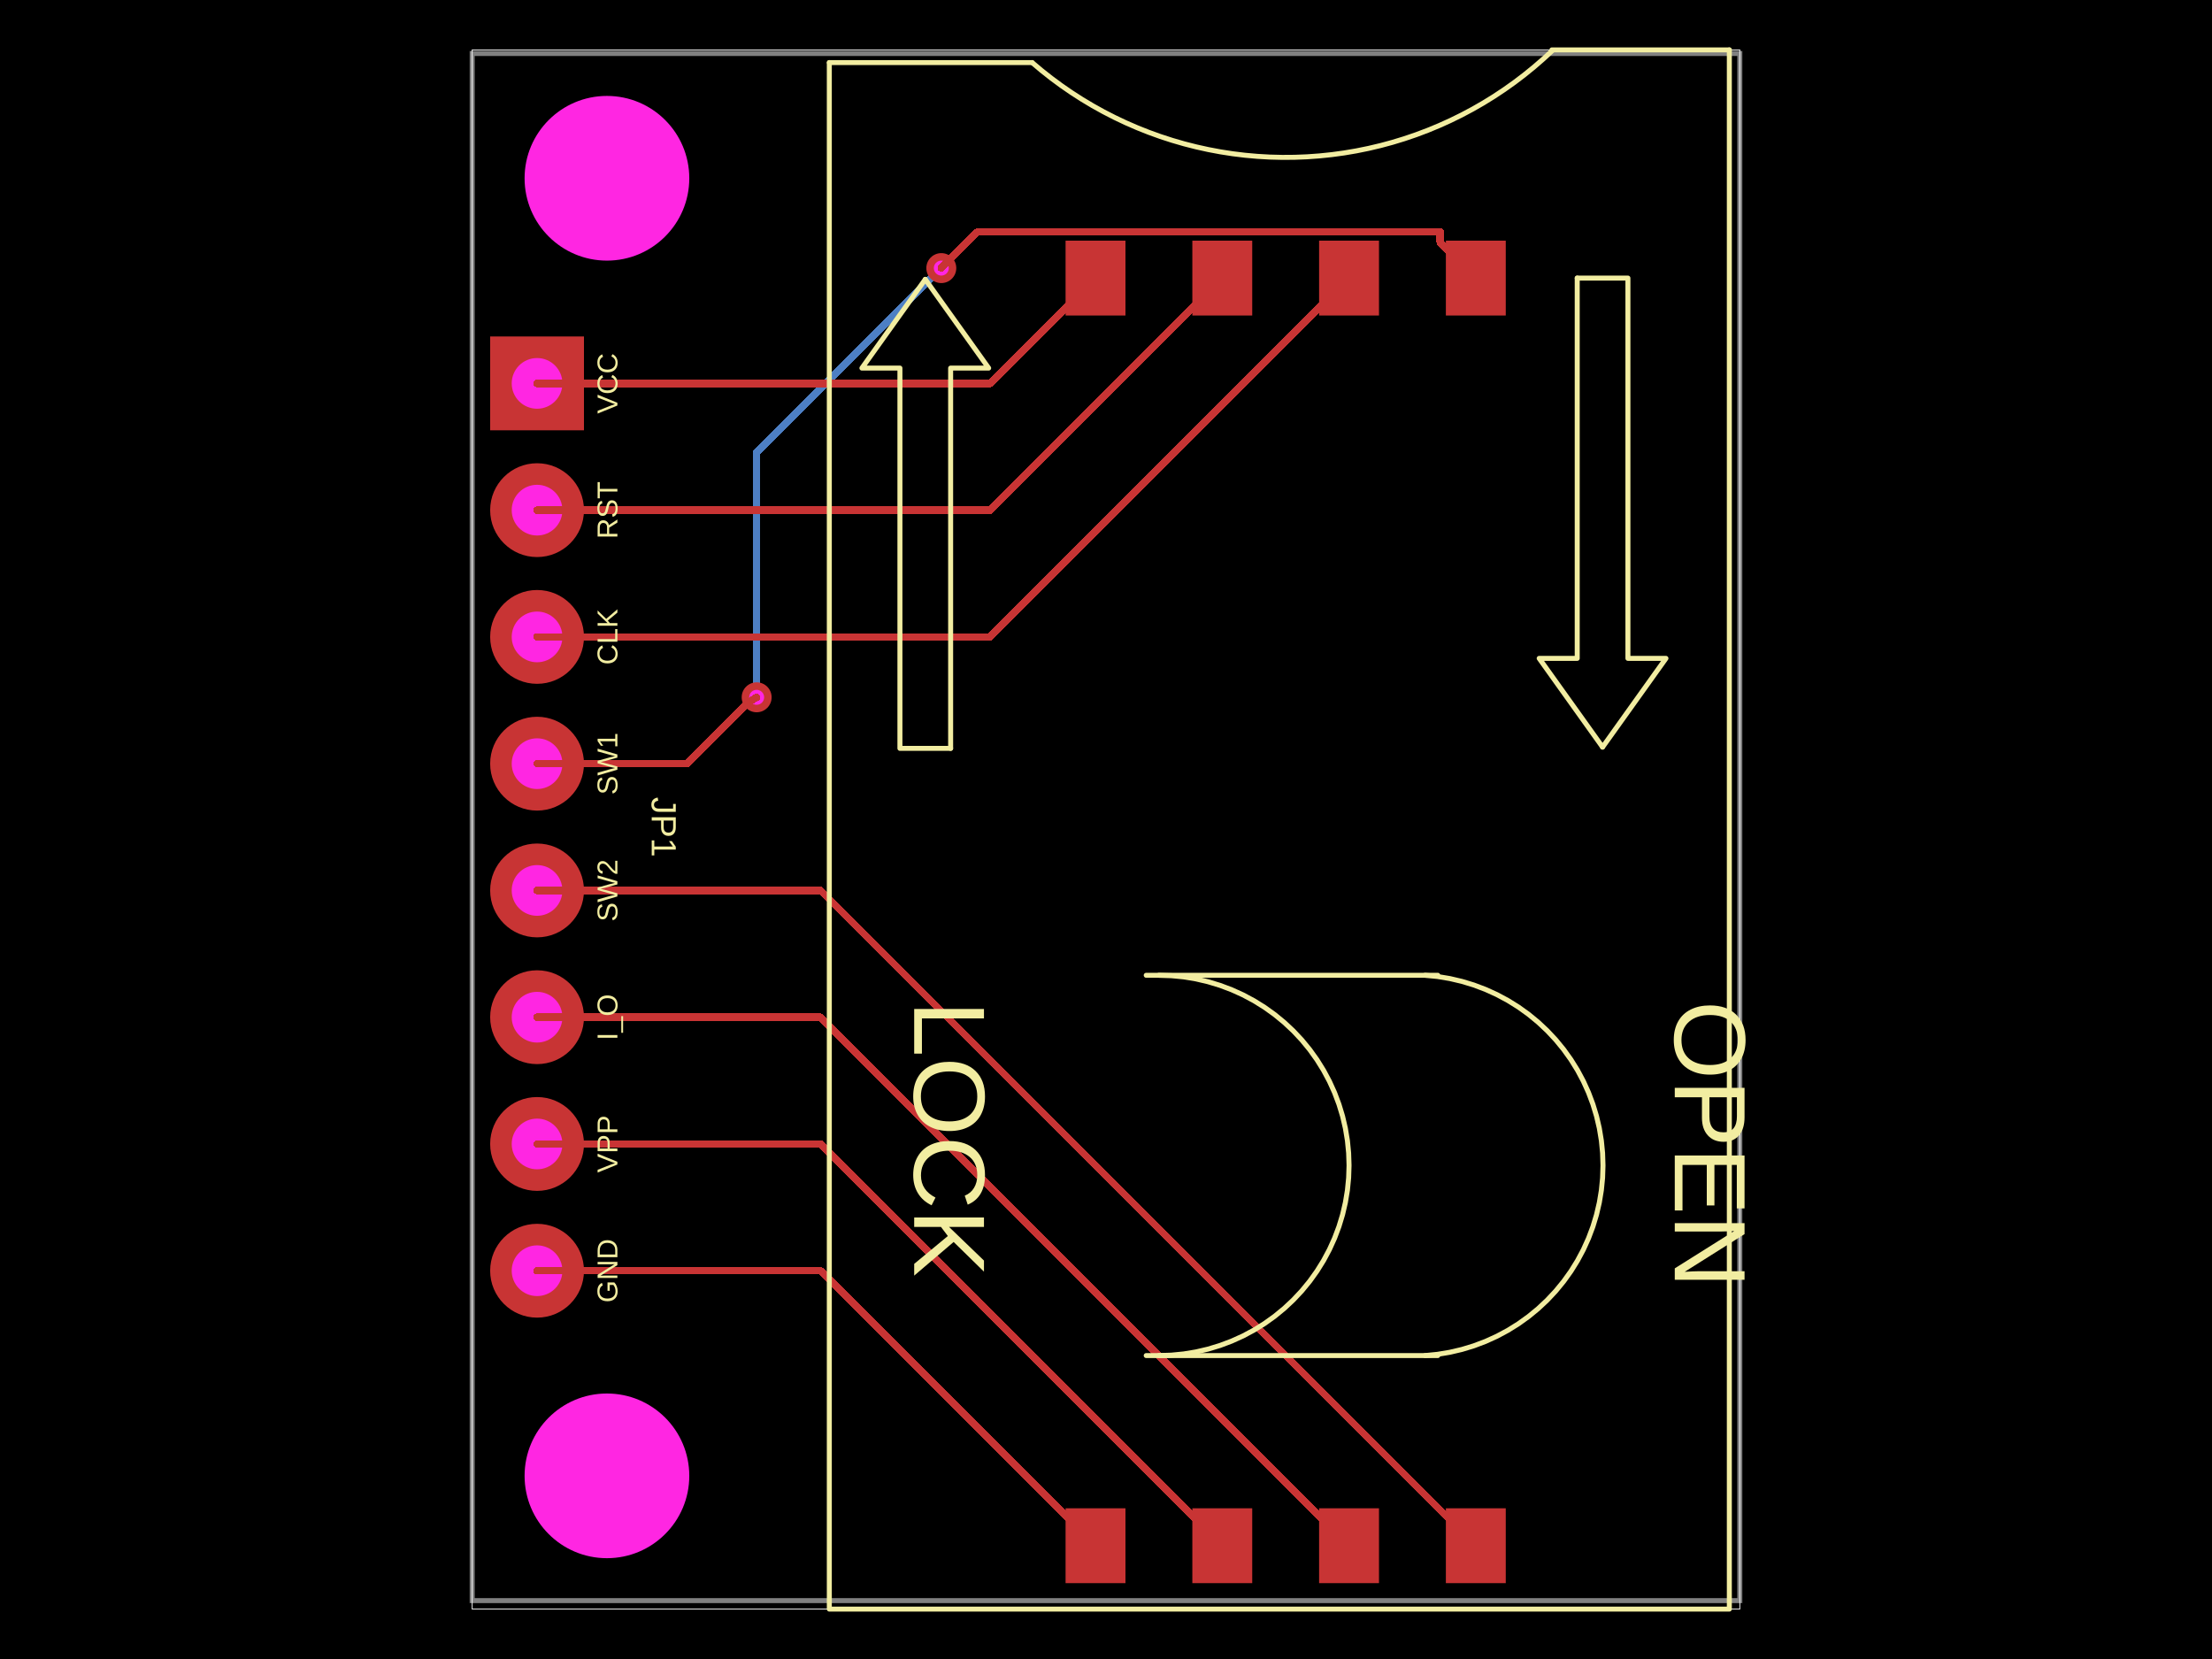
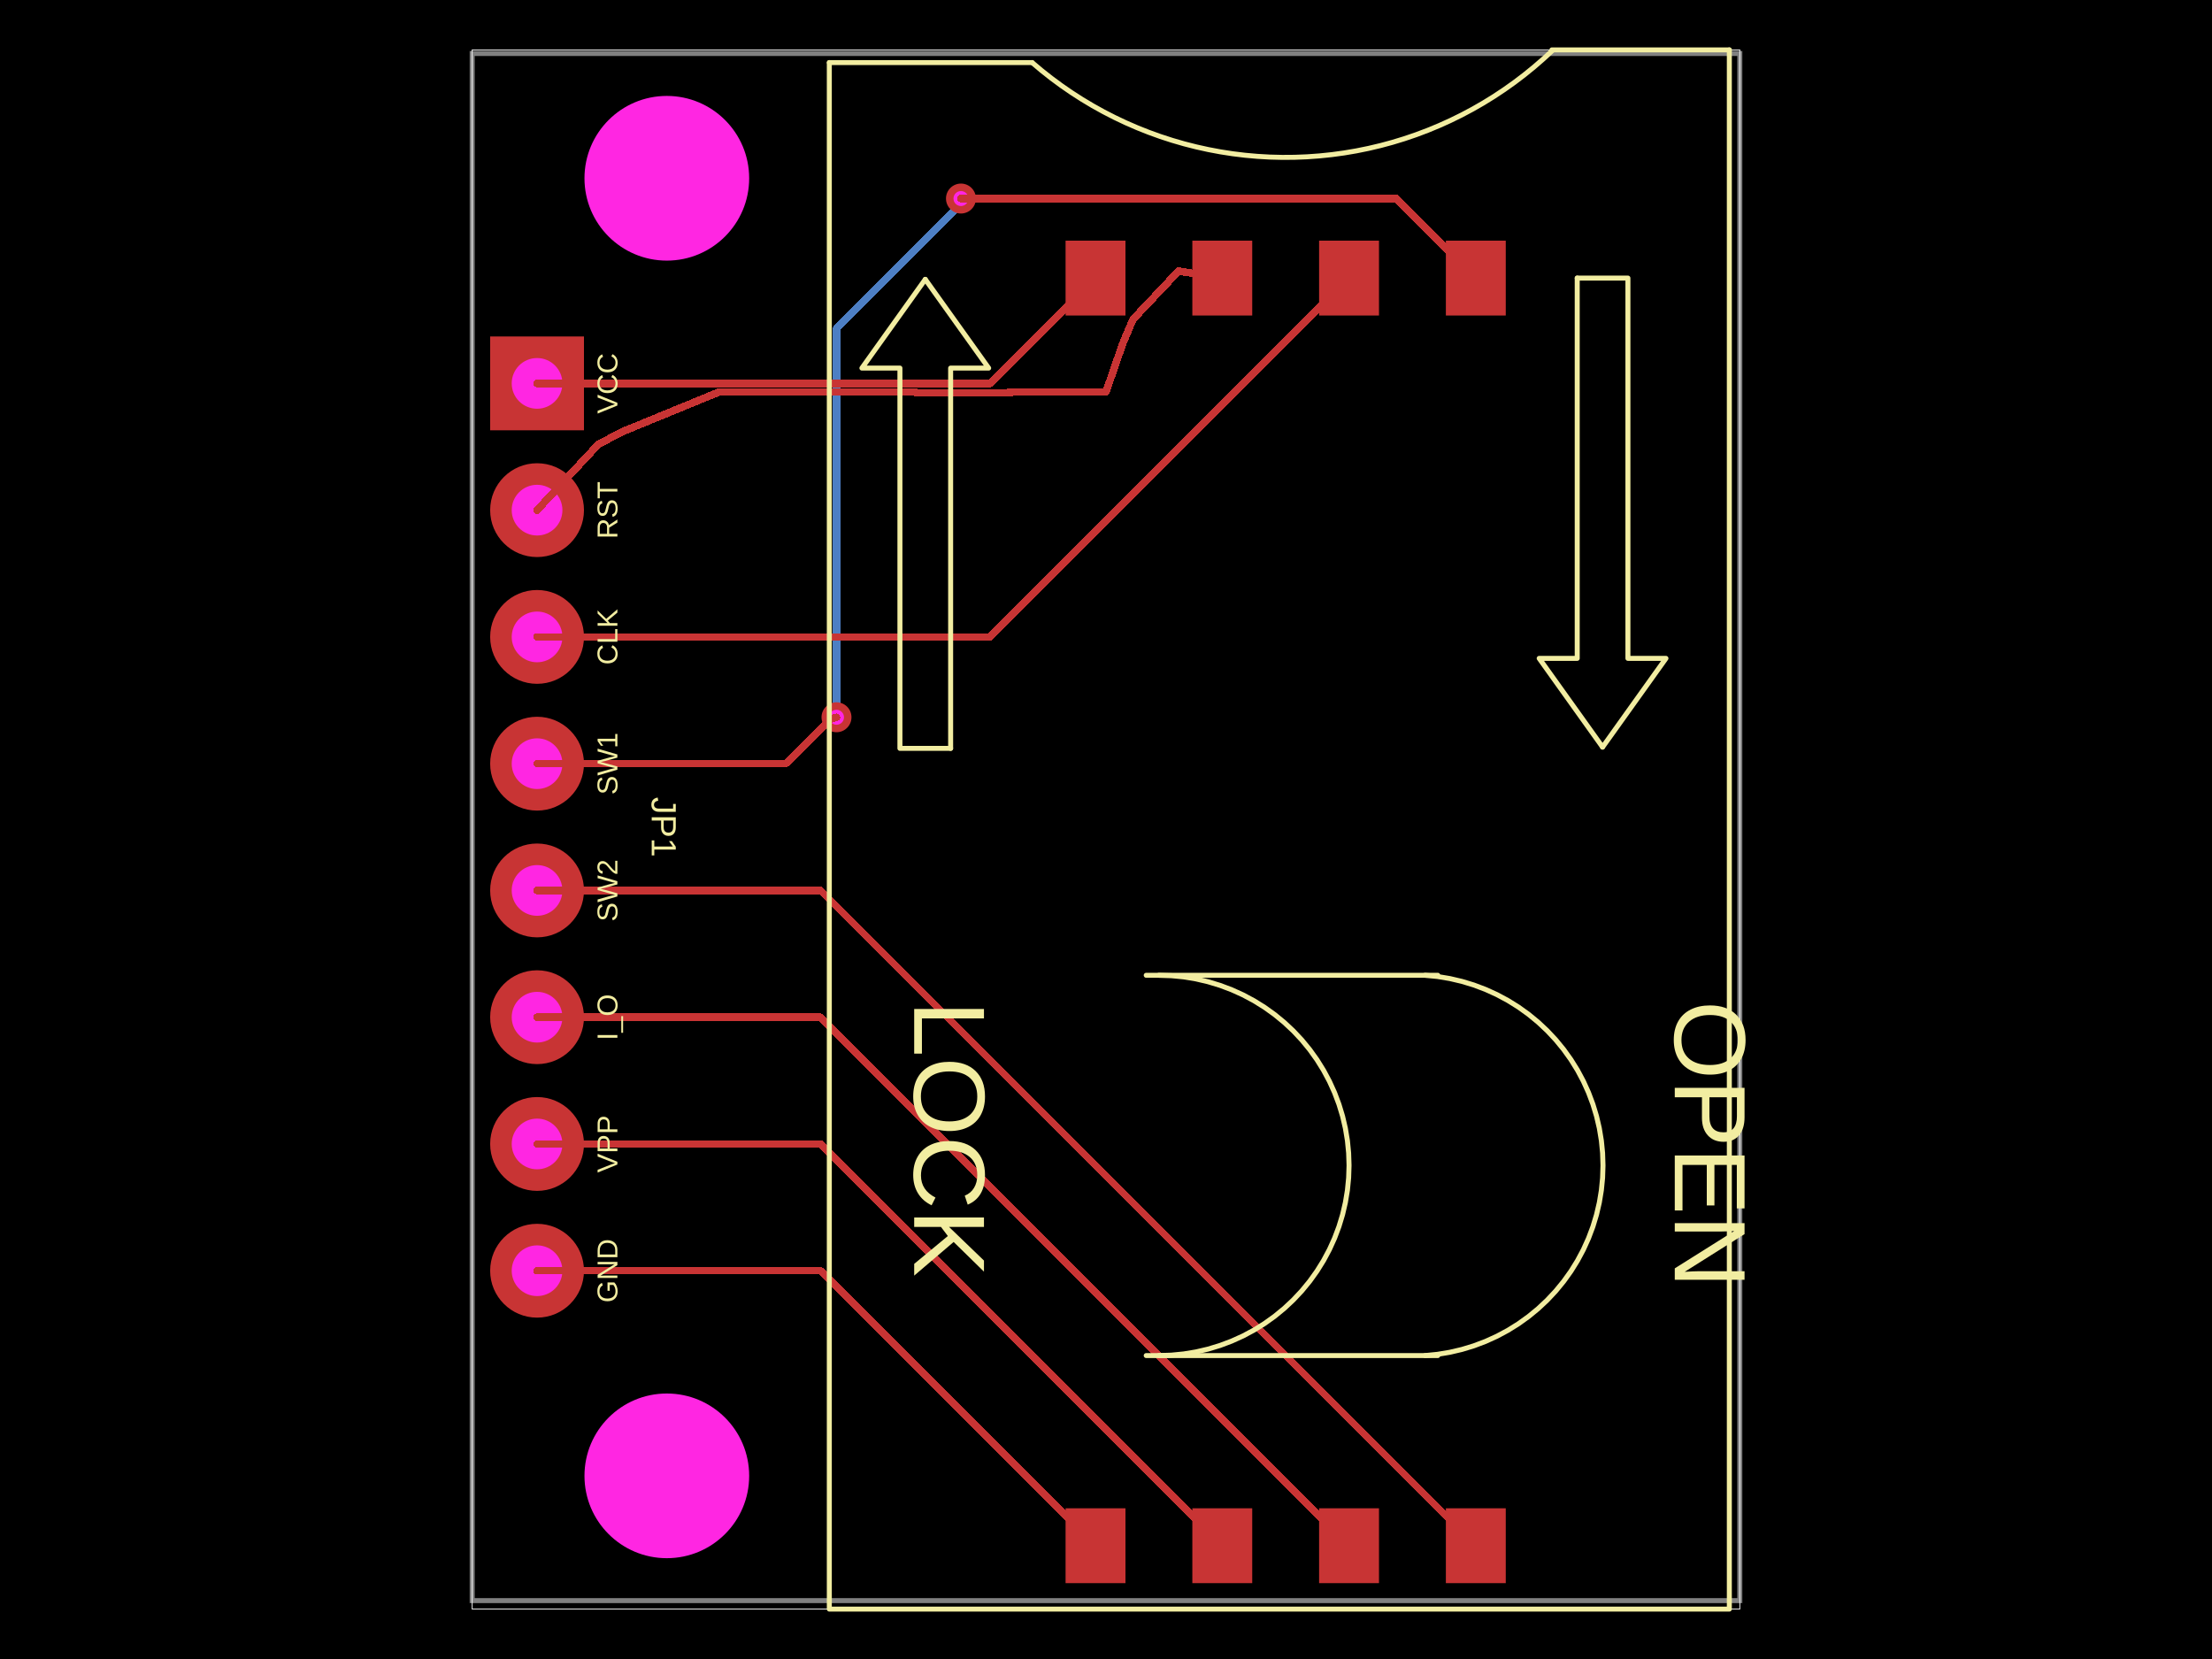
<svg xmlns="http://www.w3.org/2000/svg" width="800" height="600" data-software-used-string="@tscircuit/core@0.0.783">
  <style />
  <rect class="boundary" x="0" y="0" fill="#000" width="800" height="600" data-type="pcb_background" data-pcb-layer="global" />
  <rect class="pcb-boundary" fill="none" stroke="#fff" stroke-width="0.3" x="170.772" y="18.049" width="458.455" height="563.901" data-type="pcb_boundary" data-pcb-layer="global" />
-   <path class="pcb-trace" stroke="rgb(77, 127, 196)" fill="none" d="M 273.654 252.188 L 273.654 252.188" stroke-width="2.707" stroke-linecap="round" stroke-linejoin="round" shape-rendering="crispEdges" data-type="pcb_trace" data-pcb-layer="bottom" />
-   <path class="pcb-trace" stroke="rgb(77, 127, 196)" fill="none" d="M 273.654 252.188 L 273.654 163.69" stroke-width="2.707" stroke-linecap="round" stroke-linejoin="round" shape-rendering="crispEdges" data-type="pcb_trace" data-pcb-layer="bottom" />
-   <path class="pcb-trace" stroke="rgb(77, 127, 196)" fill="none" d="M 273.654 163.69 L 340.381 96.962" stroke-width="2.707" stroke-linecap="round" stroke-linejoin="round" shape-rendering="crispEdges" data-type="pcb_trace" data-pcb-layer="bottom" />
-   <path class="pcb-trace" stroke="rgb(77, 127, 196)" fill="none" d="M 340.381 96.962 L 340.437 96.962" stroke-width="2.707" stroke-linecap="round" stroke-linejoin="round" shape-rendering="crispEdges" data-type="pcb_trace" data-pcb-layer="bottom" />
-   <path class="pcb-trace" stroke="rgb(77, 127, 196)" fill="none" d="M 340.437 96.962 L 340.437 96.962" stroke-width="2.707" stroke-linecap="round" stroke-linejoin="round" shape-rendering="crispEdges" data-type="pcb_trace" data-pcb-layer="bottom" />
+   <path class="pcb-trace" stroke="rgb(77, 127, 196)" fill="none" d="M 302.533 259.407 L 302.533 259.407" stroke-width="2.707" stroke-linecap="round" stroke-linejoin="round" shape-rendering="crispEdges" data-type="pcb_trace" data-pcb-layer="bottom" />
+   <path class="pcb-trace" stroke="rgb(77, 127, 196)" fill="none" d="M 302.533 259.407 L 302.533 118.891" stroke-width="2.707" stroke-linecap="round" stroke-linejoin="round" shape-rendering="crispEdges" data-type="pcb_trace" data-pcb-layer="bottom" />
+   <path class="pcb-trace" stroke="rgb(77, 127, 196)" fill="none" d="M 302.533 118.891 L 346.744 74.68" stroke-width="2.707" stroke-linecap="round" stroke-linejoin="round" shape-rendering="crispEdges" data-type="pcb_trace" data-pcb-layer="bottom" />
+   <path class="pcb-trace" stroke="rgb(77, 127, 196)" fill="none" d="M 346.744 74.68 L 347.544 71.806" stroke-width="2.707" stroke-linecap="round" stroke-linejoin="round" shape-rendering="crispEdges" data-type="pcb_trace" data-pcb-layer="bottom" />
+   <path class="pcb-trace" stroke="rgb(77, 127, 196)" fill="none" d="M 347.544 71.806 L 347.544 71.806" stroke-width="2.707" stroke-linecap="round" stroke-linejoin="round" shape-rendering="crispEdges" data-type="pcb_trace" data-pcb-layer="bottom" />
  <path class="pcb-board" d="M 170.772 578.882 L 629.228 578.882 L 629.228 19.35 L 170.772 19.35 Z" fill="none" stroke="rgba(255, 255, 255, 0.5)" stroke-width="1.805" data-type="pcb_board" data-pcb-layer="board" />
  <g data-type="pcb_plated_hole" data-pcb-layer="through">
    <rect class="pcb-hole-outer-pad" fill="rgb(200, 52, 52)" x="177.27" y="121.69" width="33.933" height="33.933" data-type="pcb_plated_hole" data-pcb-layer="top" />
    <circle class="pcb-hole-inner" fill="#FF26E2" cx="194.237" cy="138.657" r="9.169" data-type="pcb_plated_hole_drill" data-pcb-layer="drill" />
  </g>
  <g data-type="pcb_plated_hole" data-pcb-layer="through">
    <circle class="pcb-hole-outer" fill="rgb(200, 52, 52)" cx="194.237" cy="184.502" r="16.966" data-type="pcb_plated_hole" data-pcb-layer="top" />
    <circle class="pcb-hole-inner" fill="#FF26E2" cx="194.237" cy="184.502" r="9.169" data-type="pcb_plated_hole_drill" data-pcb-layer="drill" />
  </g>
  <g data-type="pcb_plated_hole" data-pcb-layer="through">
    <circle class="pcb-hole-outer" fill="rgb(200, 52, 52)" cx="194.237" cy="230.348" r="16.966" data-type="pcb_plated_hole" data-pcb-layer="top" />
    <circle class="pcb-hole-inner" fill="#FF26E2" cx="194.237" cy="230.348" r="9.169" data-type="pcb_plated_hole_drill" data-pcb-layer="drill" />
  </g>
  <g data-type="pcb_plated_hole" data-pcb-layer="through">
    <circle class="pcb-hole-outer" fill="rgb(200, 52, 52)" cx="194.237" cy="276.193" r="16.966" data-type="pcb_plated_hole" data-pcb-layer="top" />
    <circle class="pcb-hole-inner" fill="#FF26E2" cx="194.237" cy="276.193" r="9.169" data-type="pcb_plated_hole_drill" data-pcb-layer="drill" />
  </g>
  <g data-type="pcb_plated_hole" data-pcb-layer="through">
    <circle class="pcb-hole-outer" fill="rgb(200, 52, 52)" cx="194.237" cy="322.039" r="16.966" data-type="pcb_plated_hole" data-pcb-layer="top" />
    <circle class="pcb-hole-inner" fill="#FF26E2" cx="194.237" cy="322.039" r="9.169" data-type="pcb_plated_hole_drill" data-pcb-layer="drill" />
  </g>
  <g data-type="pcb_plated_hole" data-pcb-layer="through">
    <circle class="pcb-hole-outer" fill="rgb(200, 52, 52)" cx="194.237" cy="367.884" r="16.966" data-type="pcb_plated_hole" data-pcb-layer="top" />
    <circle class="pcb-hole-inner" fill="#FF26E2" cx="194.237" cy="367.884" r="9.169" data-type="pcb_plated_hole_drill" data-pcb-layer="drill" />
  </g>
  <g data-type="pcb_plated_hole" data-pcb-layer="through">
    <circle class="pcb-hole-outer" fill="rgb(200, 52, 52)" cx="194.237" cy="413.73" r="16.966" data-type="pcb_plated_hole" data-pcb-layer="top" />
    <circle class="pcb-hole-inner" fill="#FF26E2" cx="194.237" cy="413.73" r="9.169" data-type="pcb_plated_hole_drill" data-pcb-layer="drill" />
  </g>
  <g data-type="pcb_plated_hole" data-pcb-layer="through">
    <circle class="pcb-hole-outer" fill="rgb(200, 52, 52)" cx="194.237" cy="459.575" r="16.966" data-type="pcb_plated_hole" data-pcb-layer="top" />
    <circle class="pcb-hole-inner" fill="#FF26E2" cx="194.237" cy="459.575" r="9.169" data-type="pcb_plated_hole_drill" data-pcb-layer="drill" />
  </g>
  <g data-type="pcb_via" data-pcb-layer="through">
-     <circle class="pcb-hole-outer" fill="rgb(200, 52, 52)" cx="273.654" cy="252.188" r="5.415" data-type="pcb_via" data-pcb-layer="top" />
-     <circle class="pcb-hole-inner" fill="#FF26E2" cx="273.654" cy="252.188" r="2.707" data-type="pcb_via" data-pcb-layer="drill" />
+     <circle class="pcb-hole-outer" fill="rgb(200, 52, 52)" cx="302.533" cy="259.407" r="5.415" data-type="pcb_via" data-pcb-layer="top" />
+     <circle class="pcb-hole-inner" fill="#FF26E2" cx="302.533" cy="259.407" r="2.707" data-type="pcb_via" data-pcb-layer="drill" />
  </g>
  <g data-type="pcb_via" data-pcb-layer="through">
-     <circle class="pcb-hole-outer" fill="rgb(200, 52, 52)" cx="340.437" cy="96.962" r="5.415" data-type="pcb_via" data-pcb-layer="top" />
-     <circle class="pcb-hole-inner" fill="#FF26E2" cx="340.437" cy="96.962" r="2.707" data-type="pcb_via" data-pcb-layer="drill" />
+     <circle class="pcb-hole-outer" fill="rgb(200, 52, 52)" cx="347.544" cy="71.806" r="5.415" data-type="pcb_via" data-pcb-layer="top" />
+     <circle class="pcb-hole-inner" fill="#FF26E2" cx="347.544" cy="71.806" r="2.707" data-type="pcb_via" data-pcb-layer="drill" />
  </g>
  <rect class="pcb-pad" fill="rgb(200, 52, 52)" x="522.917" y="545.491" width="21.659" height="27.074" data-type="pcb_smtpad" data-pcb-layer="top" />
  <rect class="pcb-pad" fill="rgb(200, 52, 52)" x="477.071" y="545.491" width="21.659" height="27.074" data-type="pcb_smtpad" data-pcb-layer="top" />
  <rect class="pcb-pad" fill="rgb(200, 52, 52)" x="431.226" y="545.491" width="21.659" height="27.074" data-type="pcb_smtpad" data-pcb-layer="top" />
  <rect class="pcb-pad" fill="rgb(200, 52, 52)" x="385.38" y="545.491" width="21.659" height="27.074" data-type="pcb_smtpad" data-pcb-layer="top" />
  <rect class="pcb-pad" fill="rgb(200, 52, 52)" x="385.38" y="87.035" width="21.659" height="27.074" data-type="pcb_smtpad" data-pcb-layer="top" />
  <rect class="pcb-pad" fill="rgb(200, 52, 52)" x="431.226" y="87.035" width="21.659" height="27.074" data-type="pcb_smtpad" data-pcb-layer="top" />
  <rect class="pcb-pad" fill="rgb(200, 52, 52)" x="477.071" y="87.035" width="21.659" height="27.074" data-type="pcb_smtpad" data-pcb-layer="top" />
  <rect class="pcb-pad" fill="rgb(200, 52, 52)" x="522.917" y="87.035" width="21.659" height="27.074" data-type="pcb_smtpad" data-pcb-layer="top" />
  <path class="pcb-trace" stroke="rgb(200, 52, 52)" fill="none" d="M 194.237 459.575 L 296.757 459.575" stroke-width="2.707" stroke-linecap="round" stroke-linejoin="round" shape-rendering="crispEdges" data-type="pcb_trace" data-pcb-layer="top" />
  <path class="pcb-trace" stroke="rgb(200, 52, 52)" fill="none" d="M 296.757 459.575 L 396.21 559.028" stroke-width="2.707" stroke-linecap="round" stroke-linejoin="round" shape-rendering="crispEdges" data-type="pcb_trace" data-pcb-layer="top" />
  <path class="pcb-trace" stroke="rgb(200, 52, 52)" fill="none" d="M 194.237 413.73 L 296.757 413.73" stroke-width="2.707" stroke-linecap="round" stroke-linejoin="round" shape-rendering="crispEdges" data-type="pcb_trace" data-pcb-layer="top" />
  <path class="pcb-trace" stroke="rgb(200, 52, 52)" fill="none" d="M 296.757 413.73 L 442.055 559.028" stroke-width="2.707" stroke-linecap="round" stroke-linejoin="round" shape-rendering="crispEdges" data-type="pcb_trace" data-pcb-layer="top" />
  <path class="pcb-trace" stroke="rgb(200, 52, 52)" fill="none" d="M 194.237 367.884 L 296.757 367.884" stroke-width="2.707" stroke-linecap="round" stroke-linejoin="round" shape-rendering="crispEdges" data-type="pcb_trace" data-pcb-layer="top" />
  <path class="pcb-trace" stroke="rgb(200, 52, 52)" fill="none" d="M 296.757 367.884 L 487.901 559.028" stroke-width="2.707" stroke-linecap="round" stroke-linejoin="round" shape-rendering="crispEdges" data-type="pcb_trace" data-pcb-layer="top" />
  <path class="pcb-trace" stroke="rgb(200, 52, 52)" fill="none" d="M 194.237 322.039 L 296.757 322.039" stroke-width="2.707" stroke-linecap="round" stroke-linejoin="round" shape-rendering="crispEdges" data-type="pcb_trace" data-pcb-layer="top" />
  <path class="pcb-trace" stroke="rgb(200, 52, 52)" fill="none" d="M 296.757 322.039 L 533.746 559.028" stroke-width="2.707" stroke-linecap="round" stroke-linejoin="round" shape-rendering="crispEdges" data-type="pcb_trace" data-pcb-layer="top" />
-   <path class="pcb-trace" stroke="rgb(200, 52, 52)" fill="none" d="M 194.237 276.193 L 248.565 276.193" stroke-width="2.707" stroke-linecap="round" stroke-linejoin="round" shape-rendering="crispEdges" data-type="pcb_trace" data-pcb-layer="top" />
-   <path class="pcb-trace" stroke="rgb(200, 52, 52)" fill="none" d="M 248.565 276.193 L 270.771 253.987" stroke-width="2.707" stroke-linecap="round" stroke-linejoin="round" shape-rendering="crispEdges" data-type="pcb_trace" data-pcb-layer="top" />
-   <path class="pcb-trace" stroke="rgb(200, 52, 52)" fill="none" d="M 270.771 253.987 L 273.654 252.188" stroke-width="2.707" stroke-linecap="round" stroke-linejoin="round" shape-rendering="crispEdges" data-type="pcb_trace" data-pcb-layer="top" />
-   <path class="pcb-trace" stroke="rgb(200, 52, 52)" fill="none" d="M 273.654 252.188 L 273.654 252.188" stroke-width="2.707" stroke-linecap="round" stroke-linejoin="round" shape-rendering="crispEdges" data-type="pcb_trace" data-pcb-layer="top" />
-   <path class="pcb-trace" stroke="rgb(200, 52, 52)" fill="none" d="M 340.437 96.962 L 340.437 96.962" stroke-width="2.707" stroke-linecap="round" stroke-linejoin="round" shape-rendering="crispEdges" data-type="pcb_trace" data-pcb-layer="top" />
-   <path class="pcb-trace" stroke="rgb(200, 52, 52)" fill="none" d="M 340.437 96.962 L 353.537 83.862" stroke-width="2.707" stroke-linecap="round" stroke-linejoin="round" shape-rendering="crispEdges" data-type="pcb_trace" data-pcb-layer="top" />
-   <path class="pcb-trace" stroke="rgb(200, 52, 52)" fill="none" d="M 353.537 83.862 L 520.872 83.862" stroke-width="2.707" stroke-linecap="round" stroke-linejoin="round" shape-rendering="crispEdges" data-type="pcb_trace" data-pcb-layer="top" />
-   <path class="pcb-trace" stroke="rgb(200, 52, 52)" fill="none" d="M 520.872 83.862 L 520.872 87.698" stroke-width="2.707" stroke-linecap="round" stroke-linejoin="round" shape-rendering="crispEdges" data-type="pcb_trace" data-pcb-layer="top" />
-   <path class="pcb-trace" stroke="rgb(200, 52, 52)" fill="none" d="M 520.872 87.698 L 533.746 100.572" stroke-width="2.707" stroke-linecap="round" stroke-linejoin="round" shape-rendering="crispEdges" data-type="pcb_trace" data-pcb-layer="top" />
+   <path class="pcb-trace" stroke="rgb(200, 52, 52)" fill="none" d="M 194.237 276.193 L 284.165 276.193" stroke-width="2.707" stroke-linecap="round" stroke-linejoin="round" shape-rendering="crispEdges" data-type="pcb_trace" data-pcb-layer="top" />
+   <path class="pcb-trace" stroke="rgb(200, 52, 52)" fill="none" d="M 284.165 276.193 L 300.343 260.016" stroke-width="2.707" stroke-linecap="round" stroke-linejoin="round" shape-rendering="crispEdges" data-type="pcb_trace" data-pcb-layer="top" />
+   <path class="pcb-trace" stroke="rgb(200, 52, 52)" fill="none" d="M 300.343 260.016 L 302.533 259.407" stroke-width="2.707" stroke-linecap="round" stroke-linejoin="round" shape-rendering="crispEdges" data-type="pcb_trace" data-pcb-layer="top" />
+   <path class="pcb-trace" stroke="rgb(200, 52, 52)" fill="none" d="M 302.533 259.407 L 302.533 259.407" stroke-width="2.707" stroke-linecap="round" stroke-linejoin="round" shape-rendering="crispEdges" data-type="pcb_trace" data-pcb-layer="top" />
+   <path class="pcb-trace" stroke="rgb(200, 52, 52)" fill="none" d="M 347.544 71.806 L 347.544 71.806" stroke-width="2.707" stroke-linecap="round" stroke-linejoin="round" shape-rendering="crispEdges" data-type="pcb_trace" data-pcb-layer="top" />
+   <path class="pcb-trace" stroke="rgb(200, 52, 52)" fill="none" d="M 347.544 71.806 L 504.98 71.806" stroke-width="2.707" stroke-linecap="round" stroke-linejoin="round" shape-rendering="crispEdges" data-type="pcb_trace" data-pcb-layer="top" />
+   <path class="pcb-trace" stroke="rgb(200, 52, 52)" fill="none" d="M 504.98 71.806 L 533.746 100.572" stroke-width="2.707" stroke-linecap="round" stroke-linejoin="round" shape-rendering="crispEdges" data-type="pcb_trace" data-pcb-layer="top" />
  <path class="pcb-trace" stroke="rgb(200, 52, 52)" fill="none" d="M 194.237 230.348 L 358.125 230.348" stroke-width="2.707" stroke-linecap="round" stroke-linejoin="round" shape-rendering="crispEdges" data-type="pcb_trace" data-pcb-layer="top" />
  <path class="pcb-trace" stroke="rgb(200, 52, 52)" fill="none" d="M 358.125 230.348 L 487.901 100.572" stroke-width="2.707" stroke-linecap="round" stroke-linejoin="round" shape-rendering="crispEdges" data-type="pcb_trace" data-pcb-layer="top" />
-   <path class="pcb-trace" stroke="rgb(200, 52, 52)" fill="none" d="M 194.237 184.502 L 358.125 184.502" stroke-width="2.707" stroke-linecap="round" stroke-linejoin="round" shape-rendering="crispEdges" data-type="pcb_trace" data-pcb-layer="top" />
-   <path class="pcb-trace" stroke="rgb(200, 52, 52)" fill="none" d="M 358.125 184.502 L 442.055 100.572" stroke-width="2.707" stroke-linecap="round" stroke-linejoin="round" shape-rendering="crispEdges" data-type="pcb_trace" data-pcb-layer="top" />
+   <path class="pcb-trace" stroke="rgb(200, 52, 52)" fill="none" d="M 194.237 184.502 L 216.403 160.69" stroke-width="2.707" stroke-linecap="round" stroke-linejoin="round" shape-rendering="crispEdges" data-type="pcb_trace" data-pcb-layer="top" />
+   <path class="pcb-trace" stroke="rgb(200, 52, 52)" fill="none" d="M 216.403 160.69 L 225.146 156.111" stroke-width="2.707" stroke-linecap="round" stroke-linejoin="round" shape-rendering="crispEdges" data-type="pcb_trace" data-pcb-layer="top" />
+   <path class="pcb-trace" stroke="rgb(200, 52, 52)" fill="none" d="M 225.146 156.111 L 260.117 141.748" stroke-width="2.707" stroke-linecap="round" stroke-linejoin="round" shape-rendering="crispEdges" data-type="pcb_trace" data-pcb-layer="top" />
+   <path class="pcb-trace" stroke="rgb(200, 52, 52)" fill="none" d="M 260.117 141.748 L 295.088 141.748" stroke-width="2.707" stroke-linecap="round" stroke-linejoin="round" shape-rendering="crispEdges" data-type="pcb_trace" data-pcb-layer="top" />
+   <path class="pcb-trace" stroke="rgb(200, 52, 52)" fill="none" d="M 295.088 141.748 L 330.058 141.748" stroke-width="2.707" stroke-linecap="round" stroke-linejoin="round" shape-rendering="crispEdges" data-type="pcb_trace" data-pcb-layer="top" />
+   <path class="pcb-trace" stroke="rgb(200, 52, 52)" fill="none" d="M 330.058 141.748 L 332.54 142.086" stroke-width="2.707" stroke-linecap="round" stroke-linejoin="round" shape-rendering="crispEdges" data-type="pcb_trace" data-pcb-layer="top" />
+   <path class="pcb-trace" stroke="rgb(200, 52, 52)" fill="none" d="M 332.54 142.086 L 336.15 142.086" stroke-width="2.707" stroke-linecap="round" stroke-linejoin="round" shape-rendering="crispEdges" data-type="pcb_trace" data-pcb-layer="top" />
+   <path class="pcb-trace" stroke="rgb(200, 52, 52)" fill="none" d="M 336.15 142.086 L 339.76 142.086" stroke-width="2.707" stroke-linecap="round" stroke-linejoin="round" shape-rendering="crispEdges" data-type="pcb_trace" data-pcb-layer="top" />
+   <path class="pcb-trace" stroke="rgb(200, 52, 52)" fill="none" d="M 339.76 142.086 L 343.37 142.086" stroke-width="2.707" stroke-linecap="round" stroke-linejoin="round" shape-rendering="crispEdges" data-type="pcb_trace" data-pcb-layer="top" />
+   <path class="pcb-trace" stroke="rgb(200, 52, 52)" fill="none" d="M 343.37 142.086 L 346.98 142.086" stroke-width="2.707" stroke-linecap="round" stroke-linejoin="round" shape-rendering="crispEdges" data-type="pcb_trace" data-pcb-layer="top" />
+   <path class="pcb-trace" stroke="rgb(200, 52, 52)" fill="none" d="M 346.98 142.086 L 350.59 142.086" stroke-width="2.707" stroke-linecap="round" stroke-linejoin="round" shape-rendering="crispEdges" data-type="pcb_trace" data-pcb-layer="top" />
+   <path class="pcb-trace" stroke="rgb(200, 52, 52)" fill="none" d="M 350.59 142.086 L 354.2 142.086" stroke-width="2.707" stroke-linecap="round" stroke-linejoin="round" shape-rendering="crispEdges" data-type="pcb_trace" data-pcb-layer="top" />
+   <path class="pcb-trace" stroke="rgb(200, 52, 52)" fill="none" d="M 354.2 142.086 L 357.809 142.086" stroke-width="2.707" stroke-linecap="round" stroke-linejoin="round" shape-rendering="crispEdges" data-type="pcb_trace" data-pcb-layer="top" />
+   <path class="pcb-trace" stroke="rgb(200, 52, 52)" fill="none" d="M 357.809 142.086 L 361.419 142.086" stroke-width="2.707" stroke-linecap="round" stroke-linejoin="round" shape-rendering="crispEdges" data-type="pcb_trace" data-pcb-layer="top" />
+   <path class="pcb-trace" stroke="rgb(200, 52, 52)" fill="none" d="M 361.419 142.086 L 365.029 142.086" stroke-width="2.707" stroke-linecap="round" stroke-linejoin="round" shape-rendering="crispEdges" data-type="pcb_trace" data-pcb-layer="top" />
+   <path class="pcb-trace" stroke="rgb(200, 52, 52)" fill="none" d="M 365.029 142.086 L 365.706 142.086" stroke-width="2.707" stroke-linecap="round" stroke-linejoin="round" shape-rendering="crispEdges" data-type="pcb_trace" data-pcb-layer="top" />
+   <path class="pcb-trace" stroke="rgb(200, 52, 52)" fill="none" d="M 365.706 142.086 L 365.029 141.748" stroke-width="2.707" stroke-linecap="round" stroke-linejoin="round" shape-rendering="crispEdges" data-type="pcb_trace" data-pcb-layer="top" />
+   <path class="pcb-trace" stroke="rgb(200, 52, 52)" fill="none" d="M 365.029 141.748 L 400 141.748" stroke-width="2.707" stroke-linecap="round" stroke-linejoin="round" shape-rendering="crispEdges" data-type="pcb_trace" data-pcb-layer="top" />
+   <path class="pcb-trace" stroke="rgb(200, 52, 52)" fill="none" d="M 400 141.748 L 406.053 124.262" stroke-width="2.707" stroke-linecap="round" stroke-linejoin="round" shape-rendering="crispEdges" data-type="pcb_trace" data-pcb-layer="top" />
+   <path class="pcb-trace" stroke="rgb(200, 52, 52)" fill="none" d="M 406.053 124.262 L 409.751 115.52" stroke-width="2.707" stroke-linecap="round" stroke-linejoin="round" shape-rendering="crispEdges" data-type="pcb_trace" data-pcb-layer="top" />
+   <path class="pcb-trace" stroke="rgb(200, 52, 52)" fill="none" d="M 409.751 115.52 L 426.228 98.034" stroke-width="2.707" stroke-linecap="round" stroke-linejoin="round" shape-rendering="crispEdges" data-type="pcb_trace" data-pcb-layer="top" />
+   <path class="pcb-trace" stroke="rgb(200, 52, 52)" fill="none" d="M 426.228 98.034 L 442.055 100.572" stroke-width="2.707" stroke-linecap="round" stroke-linejoin="round" shape-rendering="crispEdges" data-type="pcb_trace" data-pcb-layer="top" />
  <path class="pcb-trace" stroke="rgb(200, 52, 52)" fill="none" d="M 194.237 138.657 L 358.125 138.657" stroke-width="2.707" stroke-linecap="round" stroke-linejoin="round" shape-rendering="crispEdges" data-type="pcb_trace" data-pcb-layer="top" />
  <path class="pcb-trace" stroke="rgb(200, 52, 52)" fill="none" d="M 358.125 138.657 L 396.21 100.572" stroke-width="2.707" stroke-linecap="round" stroke-linejoin="round" shape-rendering="crispEdges" data-type="pcb_trace" data-pcb-layer="top" />
  <path class="pcb-silkscreen pcb-silkscreen-top" d="M 625.437 18.049 L 625.437 581.951 L 299.934 581.951 L 299.934 22.634" fill="none" stroke="#f2eda1" stroke-width="1.805" stroke-linecap="round" stroke-linejoin="round" data-pcb-component-id="pcb_component_0" data-pcb-silkscreen-path-id="pcb_silkscreen_path_0" data-type="pcb_silkscreen_path" data-pcb-layer="top" />
  <path class="pcb-silkscreen pcb-silkscreen-top" d="M 625.437 18.049 L 561.254 18.049" fill="none" stroke="#f2eda1" stroke-width="1.805" stroke-linecap="round" stroke-linejoin="round" data-pcb-component-id="pcb_component_0" data-pcb-silkscreen-path-id="pcb_silkscreen_path_1" data-type="pcb_silkscreen_path" data-pcb-layer="top" />
  <path class="pcb-silkscreen pcb-silkscreen-top" d="M 373.287 22.634 L 299.934 22.634" fill="none" stroke="#f2eda1" stroke-width="1.805" stroke-linecap="round" stroke-linejoin="round" data-pcb-component-id="pcb_component_0" data-pcb-silkscreen-path-id="pcb_silkscreen_path_2" data-type="pcb_silkscreen_path" data-pcb-layer="top" />
  <path class="pcb-silkscreen pcb-silkscreen-top" d="M 519.993 352.722 L 414.548 352.722" fill="none" stroke="#f2eda1" stroke-width="1.805" stroke-linecap="round" stroke-linejoin="round" data-pcb-component-id="pcb_component_0" data-pcb-silkscreen-path-id="pcb_silkscreen_path_3" data-type="pcb_silkscreen_path" data-pcb-layer="top" />
  <path class="pcb-silkscreen pcb-silkscreen-top" d="M 519.993 490.259 L 414.548 490.259" fill="none" stroke="#f2eda1" stroke-width="1.805" stroke-linecap="round" stroke-linejoin="round" data-pcb-component-id="pcb_component_0" data-pcb-silkscreen-path-id="pcb_silkscreen_path_4" data-type="pcb_silkscreen_path" data-pcb-layer="top" />
  <path class="pcb-silkscreen pcb-silkscreen-top" d="M 570.423 100.571 L 570.423 238.108 L 556.669 238.108 L 579.592 270.2" fill="none" stroke="#f2eda1" stroke-width="1.805" stroke-linecap="round" stroke-linejoin="round" data-pcb-component-id="pcb_component_0" data-pcb-silkscreen-path-id="pcb_silkscreen_path_5" data-type="pcb_silkscreen_path" data-pcb-layer="top" />
  <path class="pcb-silkscreen pcb-silkscreen-top" d="M 579.592 100.571 L 570.423 100.571 L 588.761 100.571 L 588.761 238.108 L 602.515 238.108 L 579.592 270.2" fill="none" stroke="#f2eda1" stroke-width="1.805" stroke-linecap="round" stroke-linejoin="round" data-pcb-component-id="pcb_component_0" data-pcb-silkscreen-path-id="pcb_silkscreen_path_6" data-type="pcb_silkscreen_path" data-pcb-layer="top" />
  <path class="pcb-silkscreen pcb-silkscreen-top" d="M 334.64 270.66 L 343.809 270.66 L 325.47 270.66 L 325.47 133.123 L 311.717 133.123 L 334.64 101.031" fill="none" stroke="#f2eda1" stroke-width="1.805" stroke-linecap="round" stroke-linejoin="round" data-pcb-component-id="pcb_component_0" data-pcb-silkscreen-path-id="pcb_silkscreen_path_7" data-type="pcb_silkscreen_path" data-pcb-layer="top" />
  <path class="pcb-silkscreen pcb-silkscreen-top" d="M 343.809 270.66 L 343.809 133.123 L 357.562 133.123 L 334.64 101.031" fill="none" stroke="#f2eda1" stroke-width="1.805" stroke-linecap="round" stroke-linejoin="round" data-pcb-component-id="pcb_component_0" data-pcb-silkscreen-path-id="pcb_silkscreen_path_8" data-type="pcb_silkscreen_path" data-pcb-layer="top" />
  <path class="pcb-silkscreen pcb-silkscreen-top" d="M 373.287 22.634 L 376.721 25.525 L 380.247 28.304 L 383.86 30.968 L 387.557 33.515 L 391.333 35.942 L 395.186 38.247 L 399.111 40.426 L 403.103 42.478 L 407.16 44.401 L 411.276 46.193 L 415.448 47.851 L 419.67 49.375 L 423.94 50.762 L 428.252 52.012 L 432.602 53.122 L 436.985 54.092 L 441.397 54.92 L 445.833 55.607 L 450.29 56.15 L 454.761 56.55 L 459.243 56.806 L 463.731 56.919 L 468.22 56.887 L 472.706 56.71 L 477.183 56.39 L 481.649 55.926 L 486.097 55.319 L 490.523 54.569 L 494.923 53.678 L 499.291 52.646 L 503.625 51.474 L 507.919 50.163 L 512.168 48.715 L 516.368 47.131 L 520.516 45.413 L 524.606 43.563 L 528.635 41.582 L 532.598 39.473 L 536.491 37.238 L 540.31 34.879 L 544.052 32.398 L 547.712 29.799 L 551.287 27.083 L 554.772 24.254 L 558.165 21.314 L 561.462 18.267" fill="none" stroke="#f2eda1" stroke-width="1.805" stroke-linecap="round" stroke-linejoin="round" data-pcb-component-id="pcb_component_0" data-pcb-silkscreen-path-id="pcb_silkscreen_path_9" data-type="pcb_silkscreen_path" data-pcb-layer="top" />
  <path class="pcb-silkscreen pcb-silkscreen-top" d="M 419.132 352.722 L 423.63 352.869 L 428.108 353.31 L 432.548 354.043 L 436.931 355.065 L 441.237 356.371 L 445.449 357.957 L 449.548 359.814 L 453.517 361.935 L 457.338 364.311 L 460.996 366.933 L 464.474 369.787 L 467.759 372.864 L 470.835 376.148 L 473.69 379.627 L 476.311 383.285 L 478.688 387.106 L 480.809 391.075 L 482.666 395.174 L 484.251 399.385 L 485.557 403.692 L 486.579 408.074 L 487.312 412.514 L 487.753 416.993 L 487.901 421.49 L 487.753 425.988 L 487.312 430.466 L 486.579 434.906 L 485.557 439.289 L 484.251 443.595 L 482.666 447.807 L 480.809 451.906 L 478.688 455.874 L 476.311 459.696 L 473.69 463.354 L 470.835 466.832 L 467.759 470.117 L 464.474 473.193 L 460.996 476.048 L 457.338 478.669 L 453.517 481.045 L 449.548 483.167 L 445.449 485.024 L 441.237 486.609 L 436.931 487.915 L 432.548 488.937 L 428.108 489.67 L 423.63 490.111 L 419.132 490.259" fill="none" stroke="#f2eda1" stroke-width="1.805" stroke-linecap="round" stroke-linejoin="round" data-pcb-component-id="pcb_component_0" data-pcb-silkscreen-path-id="pcb_silkscreen_path_10" data-type="pcb_silkscreen_path" data-pcb-layer="top" />
  <path class="pcb-silkscreen pcb-silkscreen-top" d="M 515.408 490.259 L 519.893 489.812 L 524.338 489.073 L 528.726 488.045 L 533.038 486.733 L 537.254 485.142 L 541.357 483.278 L 545.33 481.151 L 549.156 478.768 L 552.817 476.14 L 556.299 473.279 L 559.586 470.196 L 562.665 466.905 L 565.522 463.42 L 568.146 459.756 L 570.524 455.927 L 572.647 451.952 L 574.506 447.847 L 576.092 443.628 L 577.399 439.315 L 578.422 434.926 L 579.155 430.48 L 579.597 425.995 L 579.744 421.49 L 579.597 416.986 L 579.155 412.501 L 578.422 408.054 L 577.399 403.665 L 576.092 399.352 L 574.506 395.134 L 572.647 391.028 L 570.524 387.053 L 568.146 383.225 L 565.522 379.56 L 562.665 376.075 L 559.586 372.784 L 556.299 369.702 L 552.817 366.84 L 549.156 364.213 L 545.33 361.83 L 541.357 359.702 L 537.254 357.839 L 533.038 356.247 L 528.726 354.935 L 524.338 353.907 L 519.893 353.169 L 515.408 352.722" fill="none" stroke="#f2eda1" stroke-width="1.805" stroke-linecap="round" stroke-linejoin="round" data-pcb-component-id="pcb_component_0" data-pcb-silkscreen-path-id="pcb_silkscreen_path_11" data-type="pcb_silkscreen_path" data-pcb-layer="top" />
  <text x="0" y="0" dx="0" dy="0" fill="#f2eda1" font-family="Arial, sans-serif" font-size="36.676" text-anchor="start" dominant-baseline="text-after-edge" transform="matrix(6.123233995736766e-17,1,-1,6.123233995736766e-17,597.93,361.8919)" class="pcb-silkscreen-text pcb-silkscreen-top" data-pcb-silkscreen-text-id="pcb_component_0" stroke="none" data-type="pcb_silkscreen_text" data-pcb-layer="top">OPEN</text>
  <text x="0" y="0" dx="0" dy="0" fill="#f2eda1" font-family="Arial, sans-serif" font-size="36.676" text-anchor="start" dominant-baseline="text-after-edge" transform="matrix(6.123233995736766e-17,1,-1,6.123233995736766e-17,322.8567,361.8919)" class="pcb-silkscreen-text pcb-silkscreen-top" data-pcb-silkscreen-text-id="pcb_component_0" stroke="none" data-type="pcb_silkscreen_text" data-pcb-layer="top">LOCK</text>
  <text x="0" y="0" dx="0" dy="0" fill="#f2eda1" font-family="Arial, sans-serif" font-size="10.396" text-anchor="middle" dominant-baseline="central" transform="matrix(6.123233995736766e-17,-1,1,6.123233995736766e-17,219.6862,138.6566)" class="pcb-silkscreen-text pcb-silkscreen-top" data-pcb-silkscreen-text-id="pcb_component_1" stroke="none" data-type="pcb_silkscreen_text" data-pcb-layer="top">VCC</text>
  <text x="0" y="0" dx="0" dy="0" fill="#f2eda1" font-family="Arial, sans-serif" font-size="10.396" text-anchor="middle" dominant-baseline="central" transform="matrix(6.123233995736766e-17,-1,1,6.123233995736766e-17,219.6862,184.5022)" class="pcb-silkscreen-text pcb-silkscreen-top" data-pcb-silkscreen-text-id="pcb_component_1" stroke="none" data-type="pcb_silkscreen_text" data-pcb-layer="top">RST</text>
  <text x="0" y="0" dx="0" dy="0" fill="#f2eda1" font-family="Arial, sans-serif" font-size="10.396" text-anchor="middle" dominant-baseline="central" transform="matrix(6.123233995736766e-17,-1,1,6.123233995736766e-17,219.6862,230.3477)" class="pcb-silkscreen-text pcb-silkscreen-top" data-pcb-silkscreen-text-id="pcb_component_1" stroke="none" data-type="pcb_silkscreen_text" data-pcb-layer="top">CLK</text>
  <text x="0" y="0" dx="0" dy="0" fill="#f2eda1" font-family="Arial, sans-serif" font-size="10.396" text-anchor="middle" dominant-baseline="central" transform="matrix(6.123233995736766e-17,-1,1,6.123233995736766e-17,219.6862,276.1933)" class="pcb-silkscreen-text pcb-silkscreen-top" data-pcb-silkscreen-text-id="pcb_component_1" stroke="none" data-type="pcb_silkscreen_text" data-pcb-layer="top">SW1</text>
  <text x="0" y="0" dx="0" dy="0" fill="#f2eda1" font-family="Arial, sans-serif" font-size="10.396" text-anchor="middle" dominant-baseline="central" transform="matrix(6.123233995736766e-17,-1,1,6.123233995736766e-17,219.6862,322.0388)" class="pcb-silkscreen-text pcb-silkscreen-top" data-pcb-silkscreen-text-id="pcb_component_1" stroke="none" data-type="pcb_silkscreen_text" data-pcb-layer="top">SW2</text>
  <text x="0" y="0" dx="0" dy="0" fill="#f2eda1" font-family="Arial, sans-serif" font-size="10.396" text-anchor="middle" dominant-baseline="central" transform="matrix(6.123233995736766e-17,-1,1,6.123233995736766e-17,219.6862,367.8844)" class="pcb-silkscreen-text pcb-silkscreen-top" data-pcb-silkscreen-text-id="pcb_component_1" stroke="none" data-type="pcb_silkscreen_text" data-pcb-layer="top">I_O</text>
  <text x="0" y="0" dx="0" dy="0" fill="#f2eda1" font-family="Arial, sans-serif" font-size="10.396" text-anchor="middle" dominant-baseline="central" transform="matrix(6.123233995736766e-17,-1,1,6.123233995736766e-17,219.6862,413.7299)" class="pcb-silkscreen-text pcb-silkscreen-top" data-pcb-silkscreen-text-id="pcb_component_1" stroke="none" data-type="pcb_silkscreen_text" data-pcb-layer="top">VPP</text>
  <text x="0" y="0" dx="0" dy="0" fill="#f2eda1" font-family="Arial, sans-serif" font-size="10.396" text-anchor="middle" dominant-baseline="central" transform="matrix(6.123233995736766e-17,-1,1,6.123233995736766e-17,219.6862,459.5755)" class="pcb-silkscreen-text pcb-silkscreen-top" data-pcb-silkscreen-text-id="pcb_component_1" stroke="none" data-type="pcb_silkscreen_text" data-pcb-layer="top">GND</text>
  <text x="0" y="0" dx="0" dy="0" fill="#f2eda1" font-family="Arial, sans-serif" font-size="12.635" text-anchor="middle" dominant-baseline="central" transform="matrix(-1.8369701987210297e-16,1,-1,-1.8369701987210297e-16,240.0821,299.116)" class="pcb-silkscreen-text pcb-silkscreen-top" data-pcb-silkscreen-text-id="pcb_component_1" stroke="none" data-type="pcb_silkscreen_text" data-pcb-layer="top">JP1</text>
-   <circle class="pcb-hole" cx="219.506" cy="64.473" r="29.782" fill="#FF26E2" data-type="pcb_hole" data-pcb-layer="drill" />
-   <circle class="pcb-hole" cx="219.506" cy="533.759" r="29.782" fill="#FF26E2" data-type="pcb_hole" data-pcb-layer="drill" />
+   <circle class="pcb-hole" cx="241.165" cy="64.473" r="29.782" fill="#FF26E2" data-type="pcb_hole" data-pcb-layer="drill" />
+   <circle class="pcb-hole" cx="241.165" cy="533.759" r="29.782" fill="#FF26E2" data-type="pcb_hole" data-pcb-layer="drill" />
</svg>
